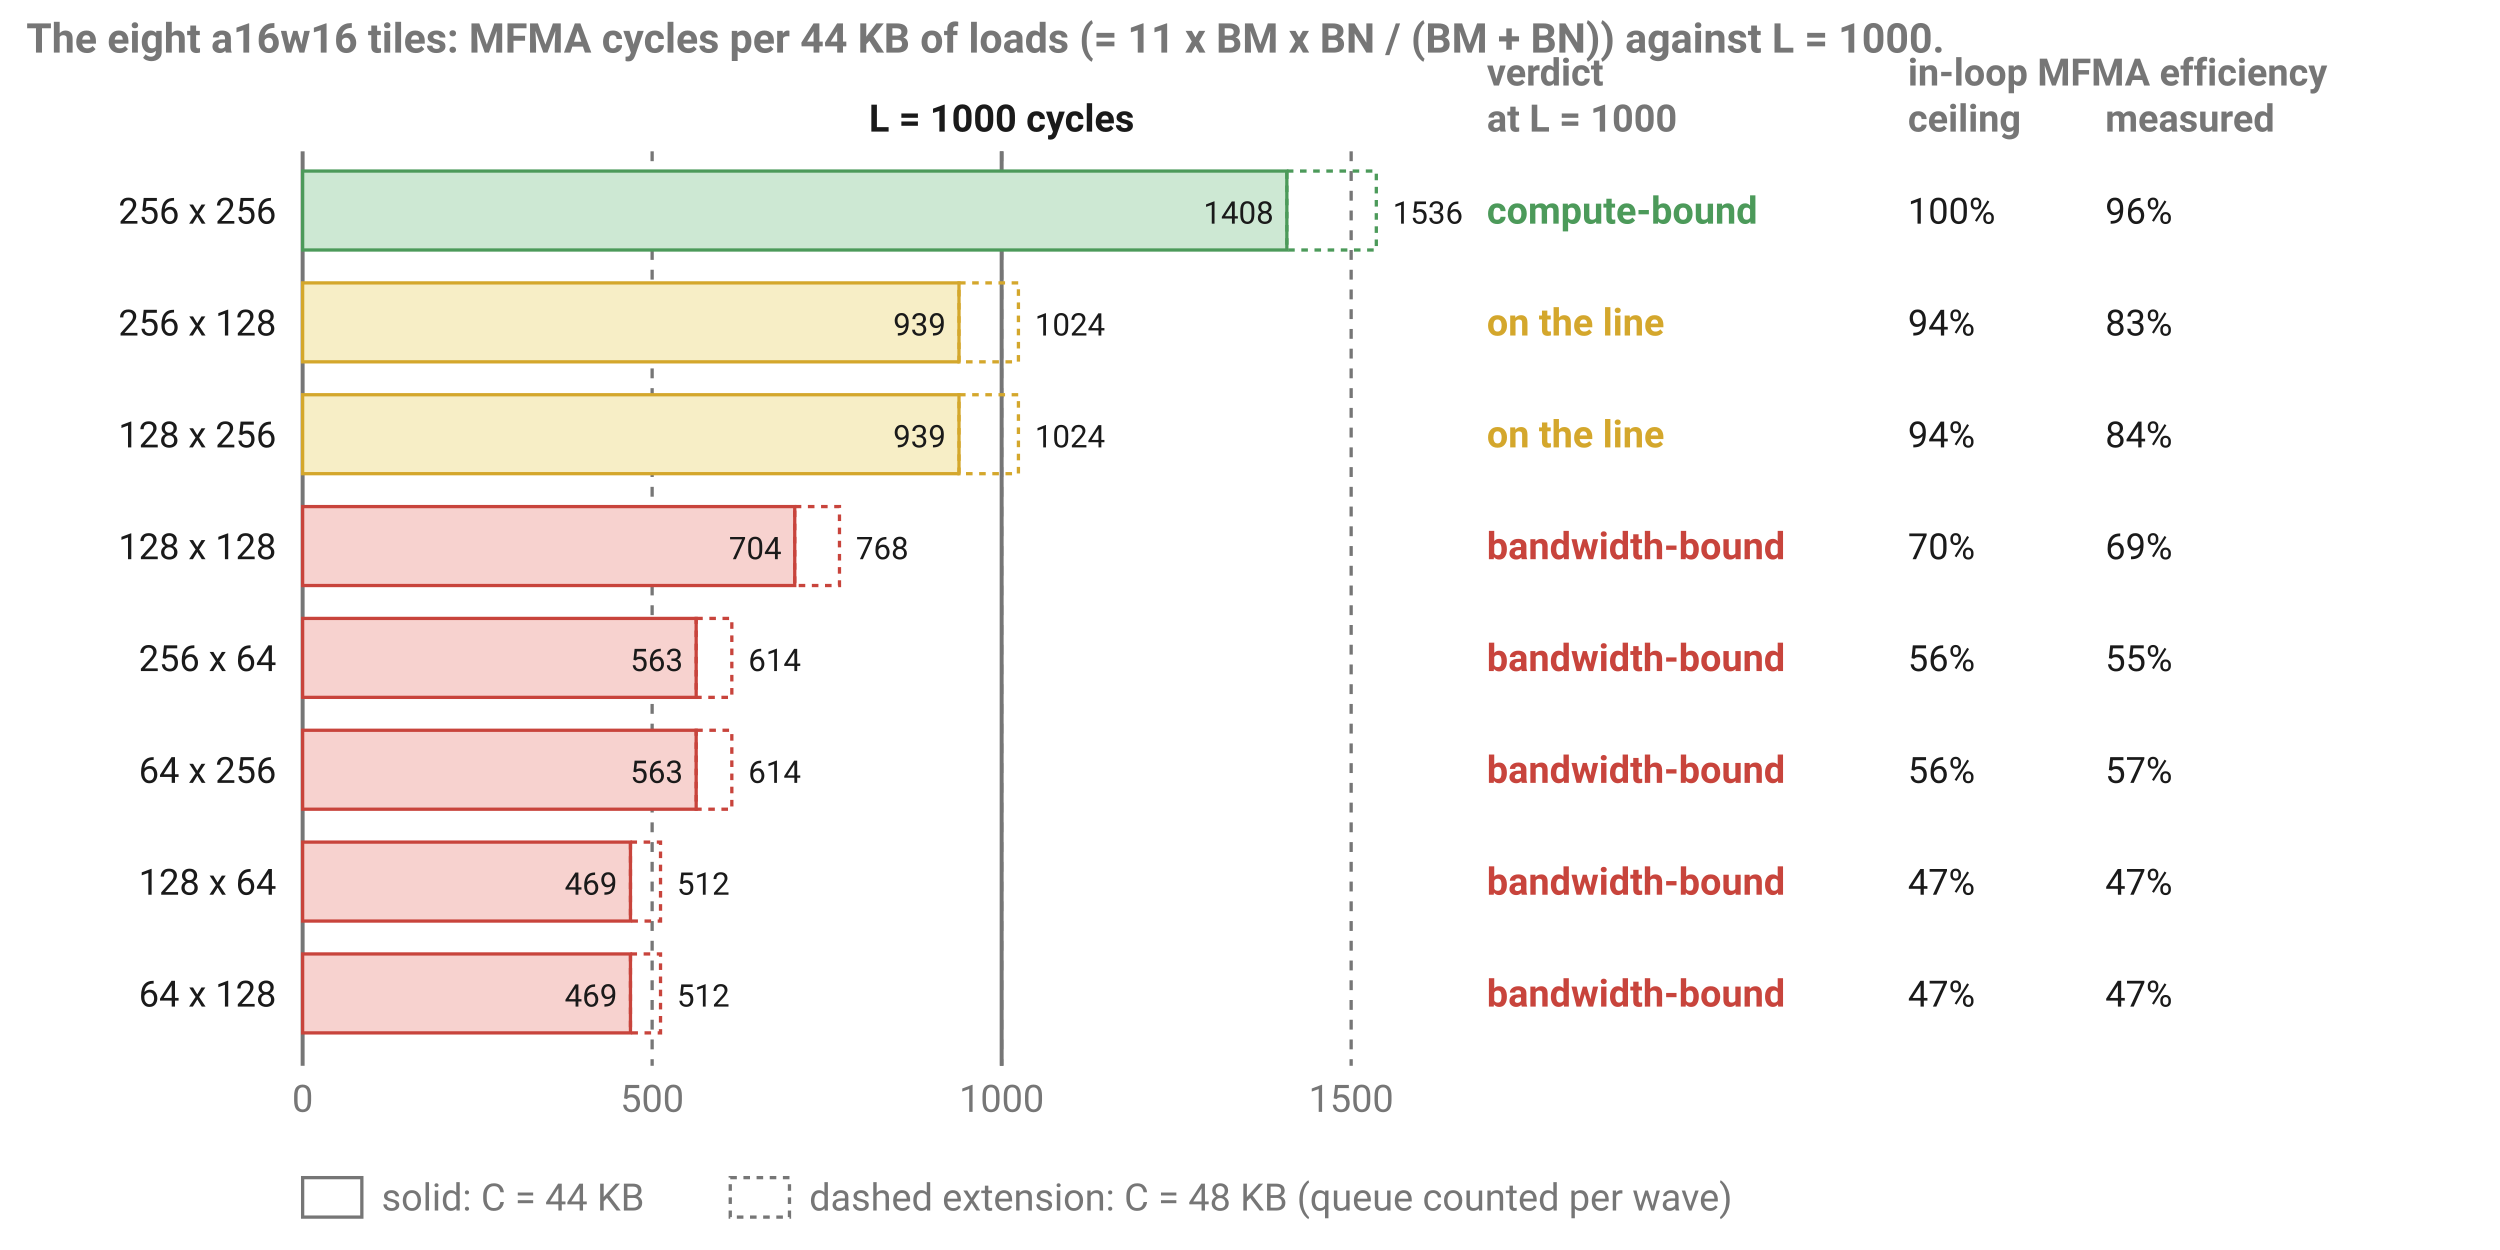
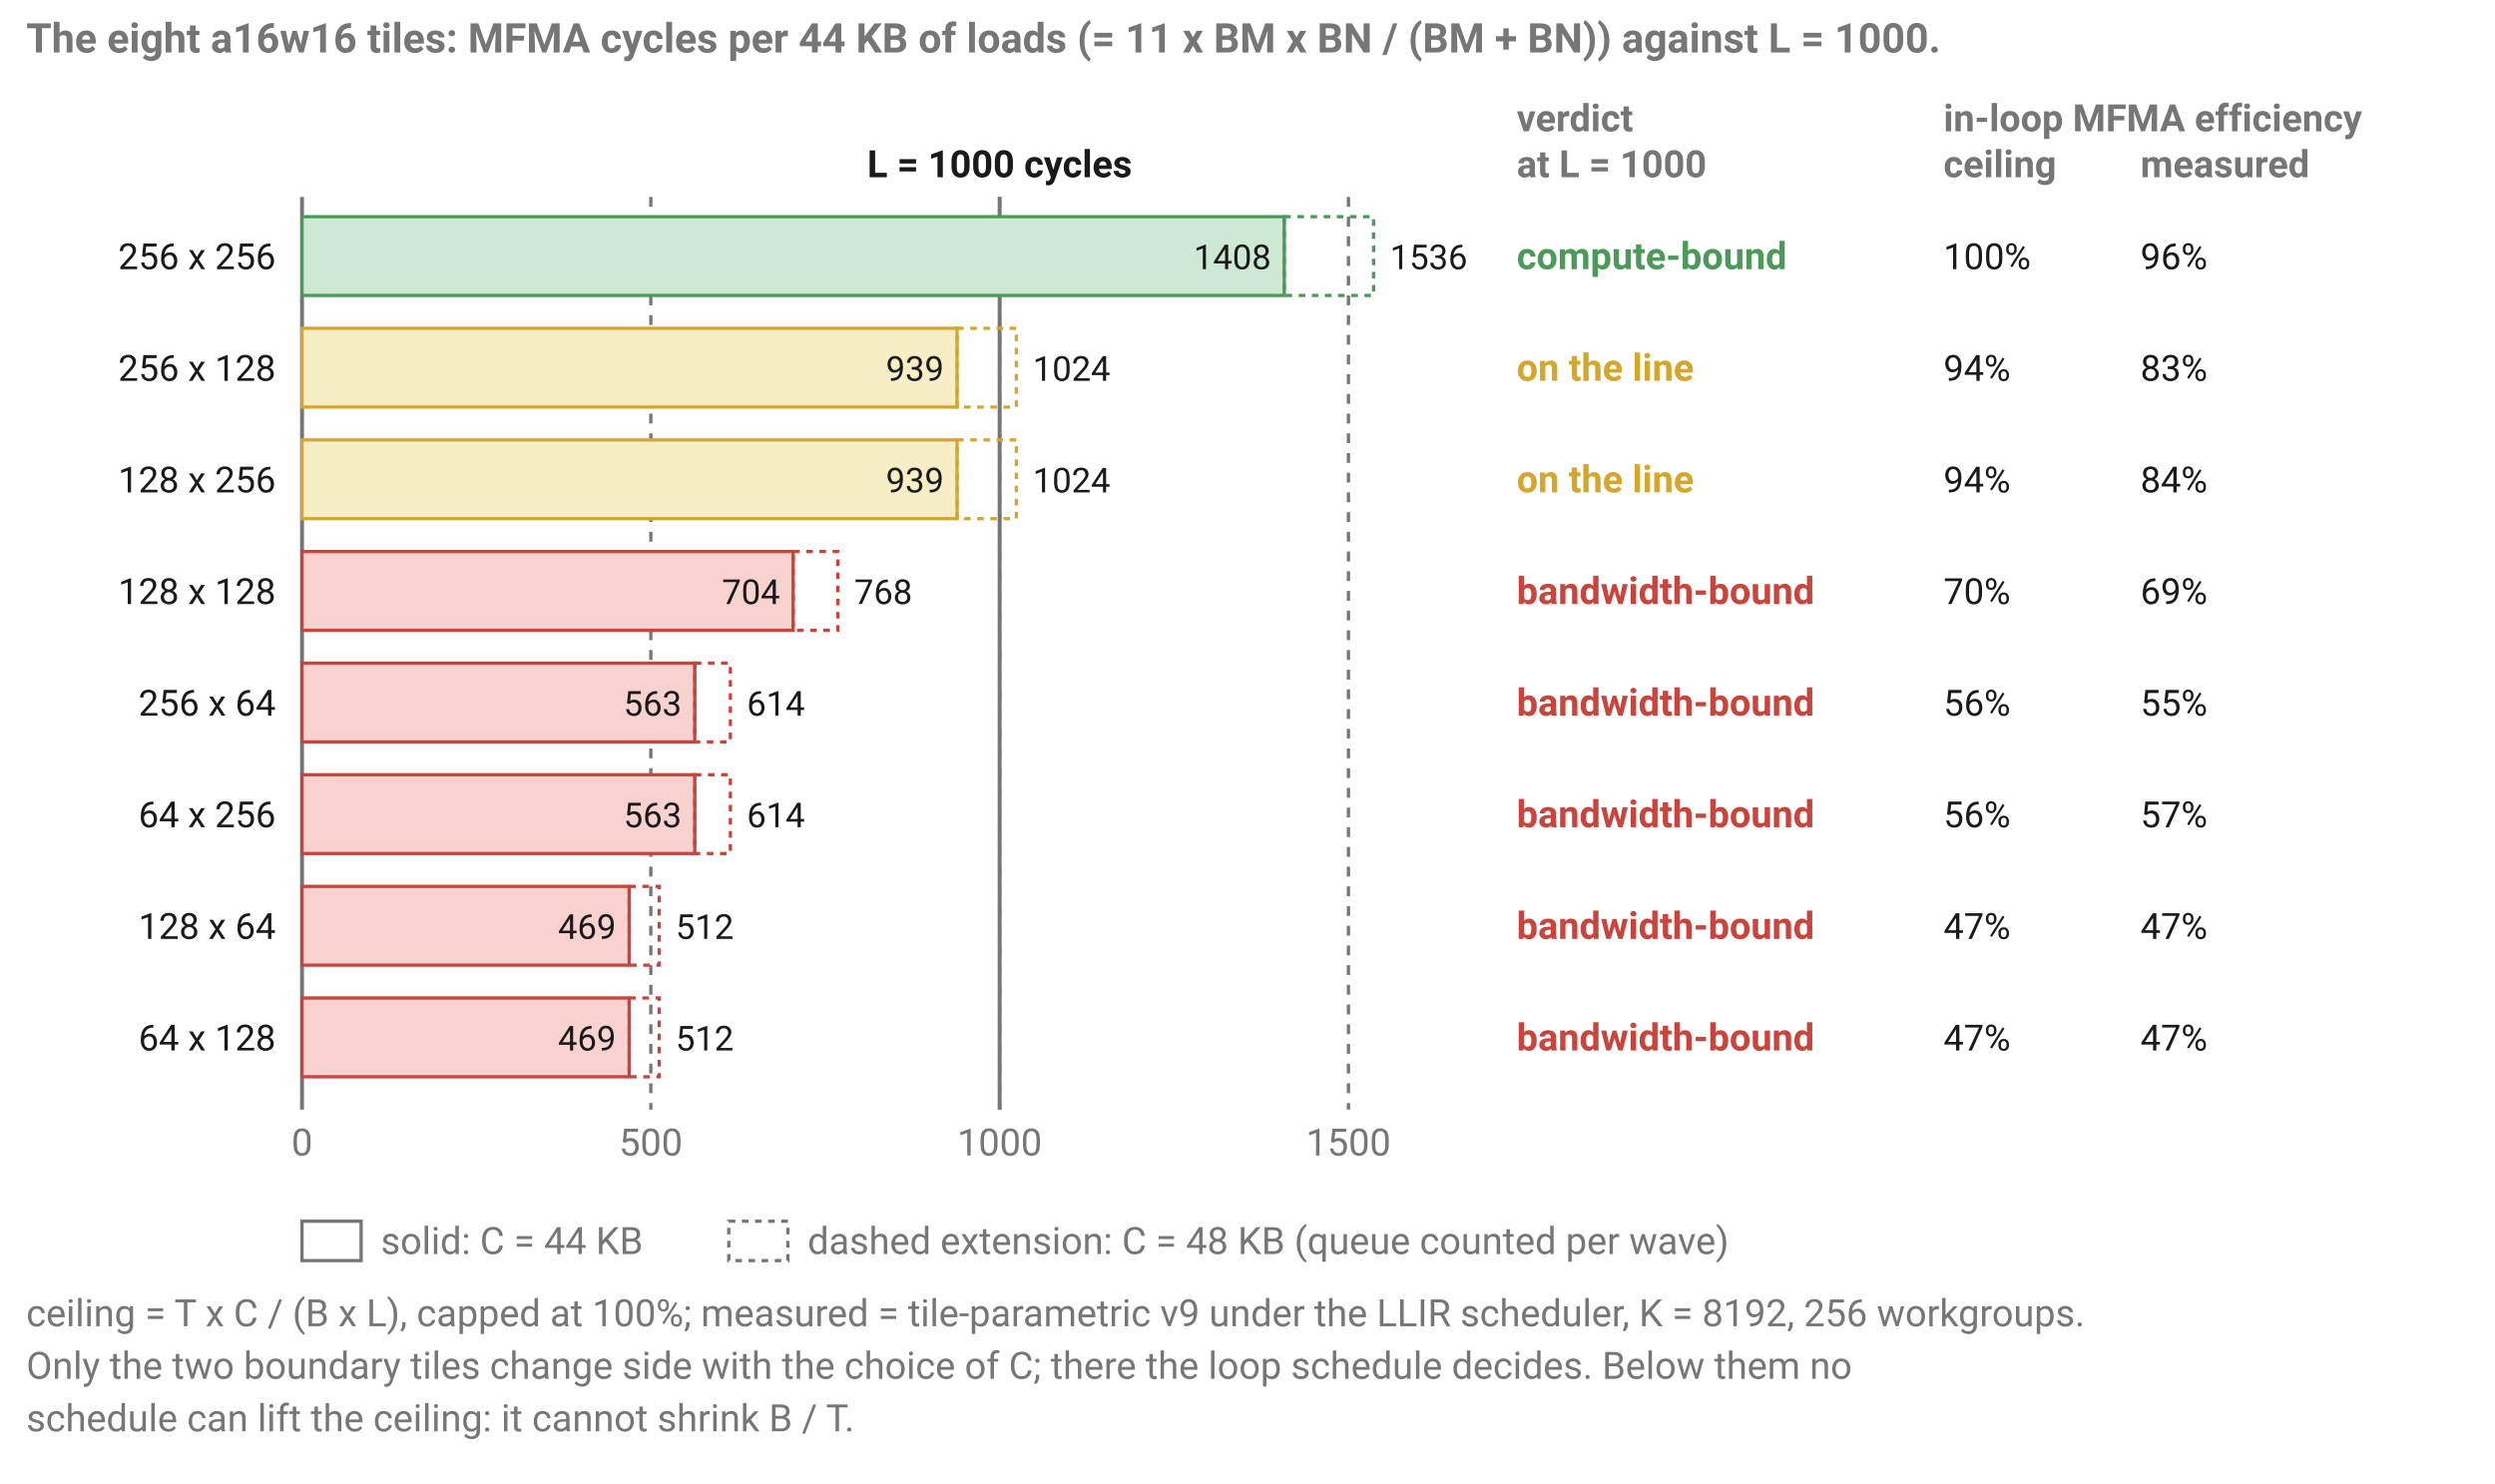
- <svg xmlns="http://www.w3.org/2000/svg" viewBox="0 0 760 380" width="760" height="380" font-family="system-ui, -apple-system, Segoe UI, Roboto, sans-serif" role="img" aria-label="Bar chart: MFMA cycles per 44 KB of loads for the eight a16w16 tiles against the 1000-cycle round trip. 256x256 clears it at 1408; 256x128 and 128x256 reach 939 (1024 with a 48 KB budget), on the line; 128x128 and smaller fall short and their predicted efficiency ceilings 70, 56 and 47 percent match the measured 69, 55 to 57 and 47 percent.">
+ <svg xmlns="http://www.w3.org/2000/svg" viewBox="0 0 760 452" width="760" height="452" font-family="system-ui, -apple-system, Segoe UI, Roboto, sans-serif" role="img" aria-label="Bar chart: MFMA cycles per 44 KB of loads for the eight a16w16 tiles against the 1000-cycle round trip. 256x256 clears it at 1408; 256x128 and 128x256 reach 939 (1024 with a 48 KB budget), on the line; 128x128 and smaller fall short and their predicted efficiency ceilings 70, 56 and 47 percent match the measured 69, 55 to 57 and 47 percent.">
  <style>
    .h    { font-size: 12.5px; font-weight: 600; fill: #767676; }
    .lbl  { font-size: 11.5px; fill: #767676; }
    .lblb { font-size: 11.5px; font-weight: 600; fill: #767676; }
    .in   { font-size: 11px; fill: #1a1a1a; }
-     .ins  { font-size: 9.5px; fill: #1a1a1a; }
+     .ins  { font-size: 10.5px; fill: #1a1a1a; }
    .inb  { font-size: 11.5px; font-weight: 600; fill: #1a1a1a; }
    .note { font-size: 11.5px; fill: #767676; }
    .bad  { font-size: 11.5px; fill: #c8443c; }
    .badb { font-size: 11.5px; font-weight: 600; fill: #c8443c; }
    .ok   { font-size: 11.5px; fill: #4c9a5a; }
    .okb  { font-size: 11.5px; font-weight: 600; fill: #4c9a5a; }
    .warn { font-size: 11.5px; fill: #d4a72c; }
    .warnb{ font-size: 11.5px; font-weight: 600; fill: #d4a72c; }
    .mono { font-family: ui-monospace, SFMono-Regular, Menlo, Consolas, monospace; font-size: 10.5px; fill: #1a1a1a; }
    .monog{ font-family: ui-monospace, SFMono-Regular, Menlo, Consolas, monospace; font-size: 10.5px; fill: #767676; }
    .idle { fill: #ececec; stroke: #b9b9b9; stroke-dasharray: 3 3; }
    .wire { fill: none; stroke: #767676; stroke-width: 1.2; }
    .dash { fill: none; stroke: #767676; stroke-width: 1; stroke-dasharray: 3 3; }
    .brk  { fill: none; stroke: #1a1a1a; stroke-width: 1; }
    .wireO{ fill: none; stroke: #d9822b; stroke-width: 1.4; }
  </style>
  <defs>
    <marker id="arr" viewBox="0 0 10 10" refX="9" refY="5" markerWidth="7" markerHeight="7" orient="auto-start-reverse">
      <path d="M 0 0 L 10 5 L 0 10 z" fill="#767676" />
    </marker>
    <marker id="arrR" viewBox="0 0 10 10" refX="9" refY="5" markerWidth="7" markerHeight="7" orient="auto-start-reverse">
      <path d="M 0 0 L 10 5 L 0 10 z" fill="#c8443c" />
    </marker>
    <marker id="arrO" viewBox="0 0 10 10" refX="9" refY="5" markerWidth="7" markerHeight="7" orient="auto-start-reverse">
      <path d="M 0 0 L 10 5 L 0 10 z" fill="#d9822b" />
    </marker>
  </defs>
-   <rect x="0" y="0" width="760" height="380" fill="#ffffff" />
+   <rect x="0" y="0" width="760" height="452" fill="#ffffff" />
  <text class="h" x="8" y="16">The eight a16w16 tiles: MFMA cycles per 44 KB of loads (= 11 x BM x BN / (BM + BN)) against L = 1000.</text>
-   <line x1="92.0" y1="46" x2="92.0" y2="324" class="wire" />
-   <text class="lbl" x="92.0" y="338" text-anchor="middle">0</text>
-   <line x1="198.25" y1="46" x2="198.25" y2="324" class="dash" />
-   <text class="lbl" x="198.25" y="338" text-anchor="middle">500</text>
-   <line x1="304.5" y1="46" x2="304.5" y2="324" class="dash" />
-   <text class="lbl" x="304.5" y="338" text-anchor="middle">1000</text>
-   <line x1="410.75" y1="46" x2="410.75" y2="324" class="dash" />
-   <text class="lbl" x="410.75" y="338" text-anchor="middle">1500</text>
-   <text class="inb" x="304.5" y="40" text-anchor="middle">L = 1000 cycles</text>
-   <line x1="304.5" y1="46" x2="304.5" y2="324" class="wire" stroke="#1a1a1a" stroke-width="1.4" />
-   <text class="in" x="84" y="68.0" text-anchor="end">256 x 256</text>
-   <rect x="92" y="52" width="299.2" height="24" fill="#cde8d3" stroke="#4c9a5a" />
-   <rect x="391.2" y="52" width="27.2" height="24" fill="none" stroke="#4c9a5a" stroke-dasharray="2 2" />
-   <text class="ins" x="387.2" y="68.0" text-anchor="end">1408</text>
-   <text class="ins" x="423.4" y="68.0">1536</text>
-   <text class="okb" x="452" y="68.0">compute-bound</text>
-   <text class="in" x="580" y="68.0">100%</text>
-   <text class="in" x="640" y="68.0">96%</text>
-   <text class="in" x="84" y="102.0" text-anchor="end">256 x 128</text>
-   <rect x="92" y="86" width="199.537" height="24" fill="#f7eec6" stroke="#d4a72c" />
-   <rect x="291.538" y="86" width="18.062" height="24" fill="none" stroke="#d4a72c" stroke-dasharray="2 2" />
-   <text class="ins" x="287.538" y="102.0" text-anchor="end">939</text>
-   <text class="ins" x="314.6" y="102.0">1024</text>
-   <text class="warnb" x="452" y="102.0">on the line</text>
-   <text class="in" x="580" y="102.0">94%</text>
-   <text class="in" x="640" y="102.0">83%</text>
-   <text class="in" x="84" y="136.0" text-anchor="end">128 x 256</text>
-   <rect x="92" y="120" width="199.537" height="24" fill="#f7eec6" stroke="#d4a72c" />
-   <rect x="291.538" y="120" width="18.062" height="24" fill="none" stroke="#d4a72c" stroke-dasharray="2 2" />
-   <text class="ins" x="287.538" y="136.0" text-anchor="end">939</text>
-   <text class="ins" x="314.6" y="136.0">1024</text>
-   <text class="warnb" x="452" y="136.0">on the line</text>
-   <text class="in" x="580" y="136.0">94%</text>
-   <text class="in" x="640" y="136.0">84%</text>
-   <text class="in" x="84" y="170.0" text-anchor="end">128 x 128</text>
-   <rect x="92" y="154" width="149.6" height="24" fill="#f7d2cf" stroke="#c8443c" />
-   <rect x="241.6" y="154" width="13.6" height="24" fill="none" stroke="#c8443c" stroke-dasharray="2 2" />
-   <text class="ins" x="237.6" y="170.0" text-anchor="end">704</text>
-   <text class="ins" x="260.2" y="170.0">768</text>
-   <text class="badb" x="452" y="170.0">bandwidth-bound</text>
-   <text class="in" x="580" y="170.0">70%</text>
-   <text class="in" x="640" y="170.0">69%</text>
-   <text class="in" x="84" y="204.0" text-anchor="end">256 x 64</text>
-   <rect x="92" y="188" width="119.638" height="24" fill="#f7d2cf" stroke="#c8443c" />
-   <rect x="211.637" y="188" width="10.838" height="24" fill="none" stroke="#c8443c" stroke-dasharray="2 2" />
-   <text class="ins" x="207.637" y="204.0" text-anchor="end">563</text>
-   <text class="ins" x="227.475" y="204.0">614</text>
-   <text class="badb" x="452" y="204.0">bandwidth-bound</text>
-   <text class="in" x="580" y="204.0">56%</text>
-   <text class="in" x="640" y="204.0">55%</text>
-   <text class="in" x="84" y="238.0" text-anchor="end">64 x 256</text>
-   <rect x="92" y="222" width="119.638" height="24" fill="#f7d2cf" stroke="#c8443c" />
-   <rect x="211.637" y="222" width="10.838" height="24" fill="none" stroke="#c8443c" stroke-dasharray="2 2" />
-   <text class="ins" x="207.637" y="238.0" text-anchor="end">563</text>
-   <text class="ins" x="227.475" y="238.0">614</text>
-   <text class="badb" x="452" y="238.0">bandwidth-bound</text>
-   <text class="in" x="580" y="238.0">56%</text>
-   <text class="in" x="640" y="238.0">57%</text>
-   <text class="in" x="84" y="272.0" text-anchor="end">128 x 64</text>
-   <rect x="92" y="256" width="99.662" height="24" fill="#f7d2cf" stroke="#c8443c" />
-   <rect x="191.662" y="256" width="9.137" height="24" fill="none" stroke="#c8443c" stroke-dasharray="2 2" />
-   <text class="ins" x="187.662" y="272.0" text-anchor="end">469</text>
-   <text class="ins" x="205.8" y="272.0">512</text>
-   <text class="badb" x="452" y="272.0">bandwidth-bound</text>
-   <text class="in" x="580" y="272.0">47%</text>
-   <text class="in" x="640" y="272.0">47%</text>
-   <text class="in" x="84" y="306.0" text-anchor="end">64 x 128</text>
-   <rect x="92" y="290" width="99.662" height="24" fill="#f7d2cf" stroke="#c8443c" />
-   <rect x="191.662" y="290" width="9.137" height="24" fill="none" stroke="#c8443c" stroke-dasharray="2 2" />
-   <text class="ins" x="187.662" y="306.0" text-anchor="end">469</text>
-   <text class="ins" x="205.8" y="306.0">512</text>
-   <text class="badb" x="452" y="306.0">bandwidth-bound</text>
-   <text class="in" x="580" y="306.0">47%</text>
-   <text class="in" x="640" y="306.0">47%</text>
-   <text class="lblb" x="452" y="26">verdict</text>
-   <text class="lblb" x="452" y="40">at L = 1000</text>
-   <text class="lblb" x="580" y="26">in-loop MFMA efficiency</text>
-   <text class="lblb" x="580" y="40">ceiling</text>
-   <text class="lblb" x="640" y="40">measured</text>
-   <rect x="92" y="358" width="18" height="12" fill="#ffffff" stroke="#767676" />
-   <text class="lbl" x="116" y="368">solid: C = 44 KB</text>
-   <rect x="222" y="358" width="18" height="12" fill="none" stroke="#767676" stroke-dasharray="2 2" />
-   <text class="lbl" x="246" y="368">dashed extension: C = 48 KB (queue counted per wave)</text>
-   <text class="note" x="8" y="390">ceiling = T x C / (B x L), capped at 100%; measured = tile-parametric v9 under the LLIR scheduler, K = 8192, 256 workgroups.</text>
-   <text class="note" x="8" y="406">Only the two boundary tiles change side with the choice of C; there the loop schedule decides. Below them no</text>
-   <text class="note" x="8" y="422">schedule can lift the ceiling: it cannot shrink B / T.</text>
+   <line x1="92.0" y1="60" x2="92.0" y2="338" class="wire" />
+   <text class="lbl" x="92.0" y="352" text-anchor="middle">0</text>
+   <line x1="198.25" y1="60" x2="198.25" y2="338" class="dash" />
+   <text class="lbl" x="198.25" y="352" text-anchor="middle">500</text>
+   <line x1="304.5" y1="60" x2="304.5" y2="338" class="dash" />
+   <text class="lbl" x="304.5" y="352" text-anchor="middle">1000</text>
+   <line x1="410.75" y1="60" x2="410.75" y2="338" class="dash" />
+   <text class="lbl" x="410.75" y="352" text-anchor="middle">1500</text>
+   <text class="inb" x="304.5" y="54" text-anchor="middle">L = 1000 cycles</text>
+   <line x1="304.5" y1="60" x2="304.5" y2="338" class="wire" stroke="#1a1a1a" stroke-width="1.4" />
+   <text class="in" x="84" y="82.0" text-anchor="end">256 x 256</text>
+   <rect x="92" y="66" width="299.2" height="24" fill="#cde8d3" stroke="#4c9a5a" />
+   <rect x="391.2" y="66" width="27.2" height="24" fill="none" stroke="#4c9a5a" stroke-dasharray="2 2" />
+   <text class="ins" x="387.2" y="82.0" text-anchor="end">1408</text>
+   <text class="ins" x="423.4" y="82.0">1536</text>
+   <text class="okb" x="462" y="82.0">compute-bound</text>
+   <text class="in" x="592" y="82.0">100%</text>
+   <text class="in" x="652" y="82.0">96%</text>
+   <text class="in" x="84" y="116.0" text-anchor="end">256 x 128</text>
+   <rect x="92" y="100" width="199.537" height="24" fill="#f7eec6" stroke="#d4a72c" />
+   <rect x="291.538" y="100" width="18.062" height="24" fill="none" stroke="#d4a72c" stroke-dasharray="2 2" />
+   <text class="ins" x="287.538" y="116.0" text-anchor="end">939</text>
+   <text class="ins" x="314.6" y="116.0">1024</text>
+   <text class="warnb" x="462" y="116.0">on the line</text>
+   <text class="in" x="592" y="116.0">94%</text>
+   <text class="in" x="652" y="116.0">83%</text>
+   <text class="in" x="84" y="150.0" text-anchor="end">128 x 256</text>
+   <rect x="92" y="134" width="199.537" height="24" fill="#f7eec6" stroke="#d4a72c" />
+   <rect x="291.538" y="134" width="18.062" height="24" fill="none" stroke="#d4a72c" stroke-dasharray="2 2" />
+   <text class="ins" x="287.538" y="150.0" text-anchor="end">939</text>
+   <text class="ins" x="314.6" y="150.0">1024</text>
+   <text class="warnb" x="462" y="150.0">on the line</text>
+   <text class="in" x="592" y="150.0">94%</text>
+   <text class="in" x="652" y="150.0">84%</text>
+   <text class="in" x="84" y="184.0" text-anchor="end">128 x 128</text>
+   <rect x="92" y="168" width="149.6" height="24" fill="#f7d2cf" stroke="#c8443c" />
+   <rect x="241.6" y="168" width="13.6" height="24" fill="none" stroke="#c8443c" stroke-dasharray="2 2" />
+   <text class="ins" x="237.6" y="184.0" text-anchor="end">704</text>
+   <text class="ins" x="260.2" y="184.0">768</text>
+   <text class="badb" x="462" y="184.0">bandwidth-bound</text>
+   <text class="in" x="592" y="184.0">70%</text>
+   <text class="in" x="652" y="184.0">69%</text>
+   <text class="in" x="84" y="218.0" text-anchor="end">256 x 64</text>
+   <rect x="92" y="202" width="119.638" height="24" fill="#f7d2cf" stroke="#c8443c" />
+   <rect x="211.637" y="202" width="10.838" height="24" fill="none" stroke="#c8443c" stroke-dasharray="2 2" />
+   <text class="ins" x="207.637" y="218.0" text-anchor="end">563</text>
+   <text class="ins" x="227.475" y="218.0">614</text>
+   <text class="badb" x="462" y="218.0">bandwidth-bound</text>
+   <text class="in" x="592" y="218.0">56%</text>
+   <text class="in" x="652" y="218.0">55%</text>
+   <text class="in" x="84" y="252.0" text-anchor="end">64 x 256</text>
+   <rect x="92" y="236" width="119.638" height="24" fill="#f7d2cf" stroke="#c8443c" />
+   <rect x="211.637" y="236" width="10.838" height="24" fill="none" stroke="#c8443c" stroke-dasharray="2 2" />
+   <text class="ins" x="207.637" y="252.0" text-anchor="end">563</text>
+   <text class="ins" x="227.475" y="252.0">614</text>
+   <text class="badb" x="462" y="252.0">bandwidth-bound</text>
+   <text class="in" x="592" y="252.0">56%</text>
+   <text class="in" x="652" y="252.0">57%</text>
+   <text class="in" x="84" y="286.0" text-anchor="end">128 x 64</text>
+   <rect x="92" y="270" width="99.662" height="24" fill="#f7d2cf" stroke="#c8443c" />
+   <rect x="191.662" y="270" width="9.137" height="24" fill="none" stroke="#c8443c" stroke-dasharray="2 2" />
+   <text class="ins" x="187.662" y="286.0" text-anchor="end">469</text>
+   <text class="ins" x="205.8" y="286.0">512</text>
+   <text class="badb" x="462" y="286.0">bandwidth-bound</text>
+   <text class="in" x="592" y="286.0">47%</text>
+   <text class="in" x="652" y="286.0">47%</text>
+   <text class="in" x="84" y="320.0" text-anchor="end">64 x 128</text>
+   <rect x="92" y="304" width="99.662" height="24" fill="#f7d2cf" stroke="#c8443c" />
+   <rect x="191.662" y="304" width="9.137" height="24" fill="none" stroke="#c8443c" stroke-dasharray="2 2" />
+   <text class="ins" x="187.662" y="320.0" text-anchor="end">469</text>
+   <text class="ins" x="205.8" y="320.0">512</text>
+   <text class="badb" x="462" y="320.0">bandwidth-bound</text>
+   <text class="in" x="592" y="320.0">47%</text>
+   <text class="in" x="652" y="320.0">47%</text>
+   <text class="lblb" x="462" y="40">verdict</text>
+   <text class="lblb" x="462" y="54">at L = 1000</text>
+   <text class="lblb" x="592" y="40">in-loop MFMA efficiency</text>
+   <text class="lblb" x="592" y="54">ceiling</text>
+   <text class="lblb" x="652" y="54">measured</text>
+   <rect x="92" y="372" width="18" height="12" fill="#ffffff" stroke="#767676" />
+   <text class="lbl" x="116" y="382">solid: C = 44 KB</text>
+   <rect x="222" y="372" width="18" height="12" fill="none" stroke="#767676" stroke-dasharray="2 2" />
+   <text class="lbl" x="246" y="382">dashed extension: C = 48 KB (queue counted per wave)</text>
+   <text class="note" x="8" y="404">ceiling = T x C / (B x L), capped at 100%; measured = tile-parametric v9 under the LLIR scheduler, K = 8192, 256 workgroups.</text>
+   <text class="note" x="8" y="420">Only the two boundary tiles change side with the choice of C; there the loop schedule decides. Below them no</text>
+   <text class="note" x="8" y="436">schedule can lift the ceiling: it cannot shrink B / T.</text>
</svg>
